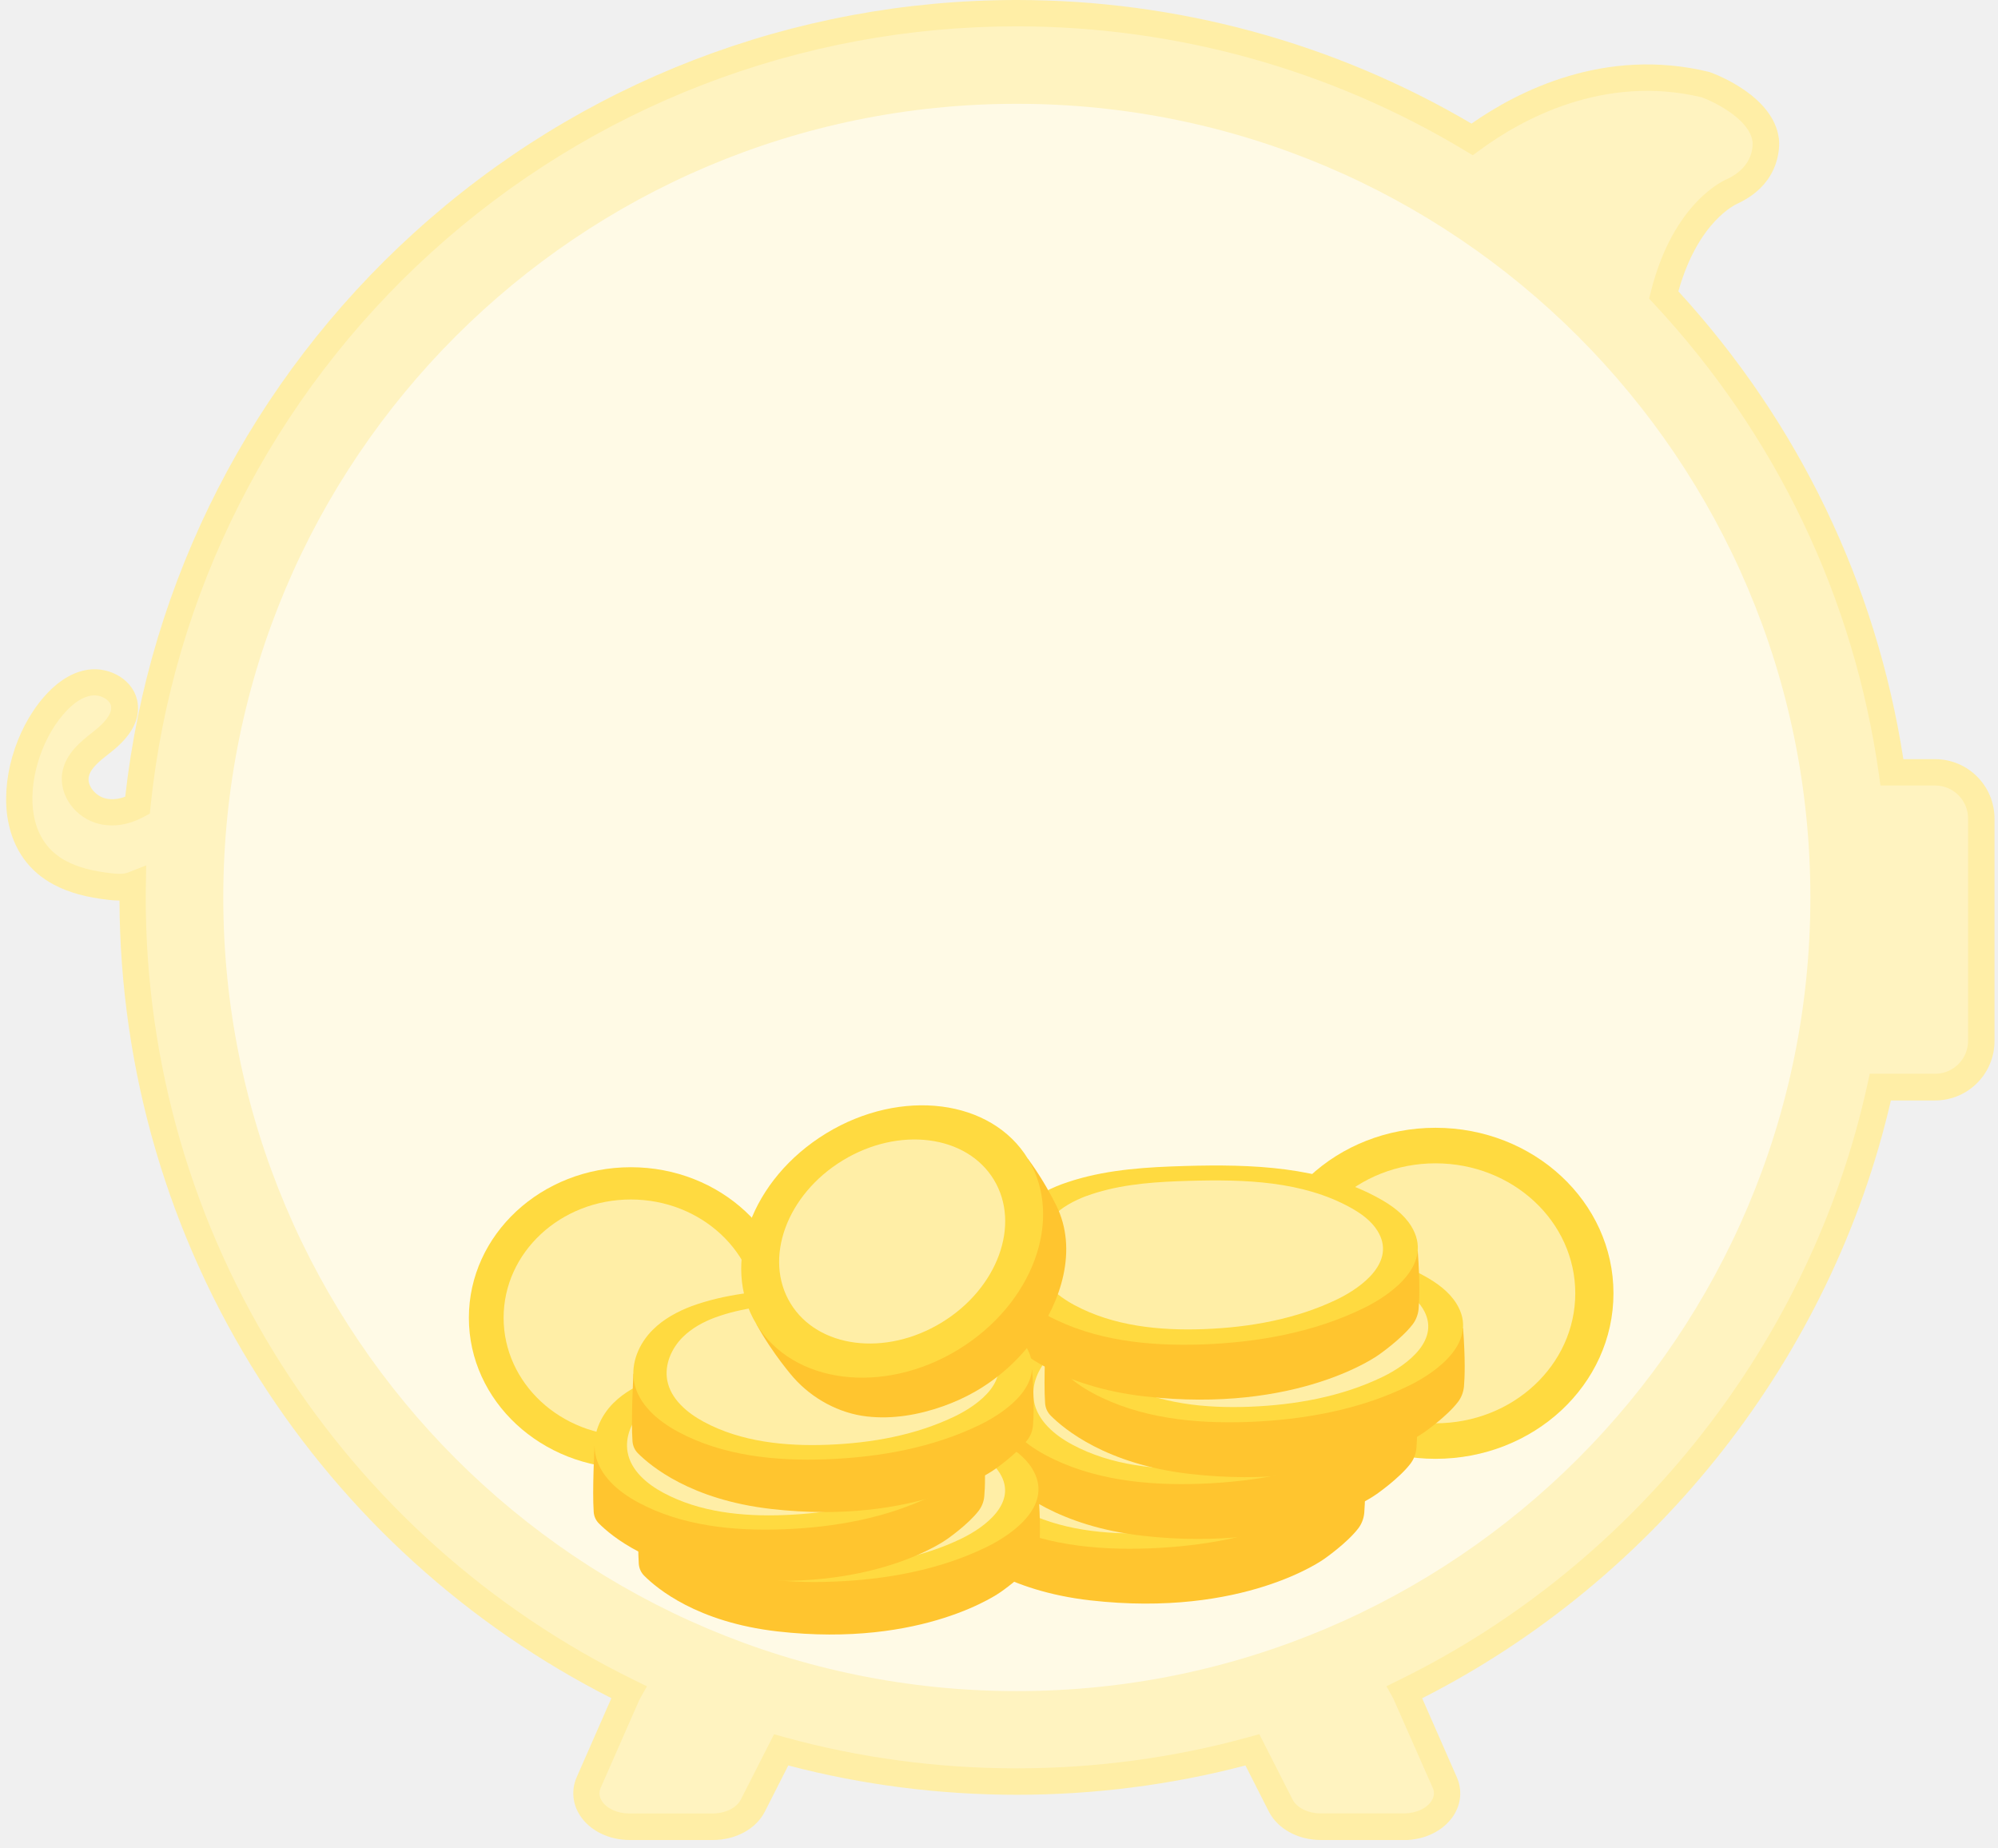
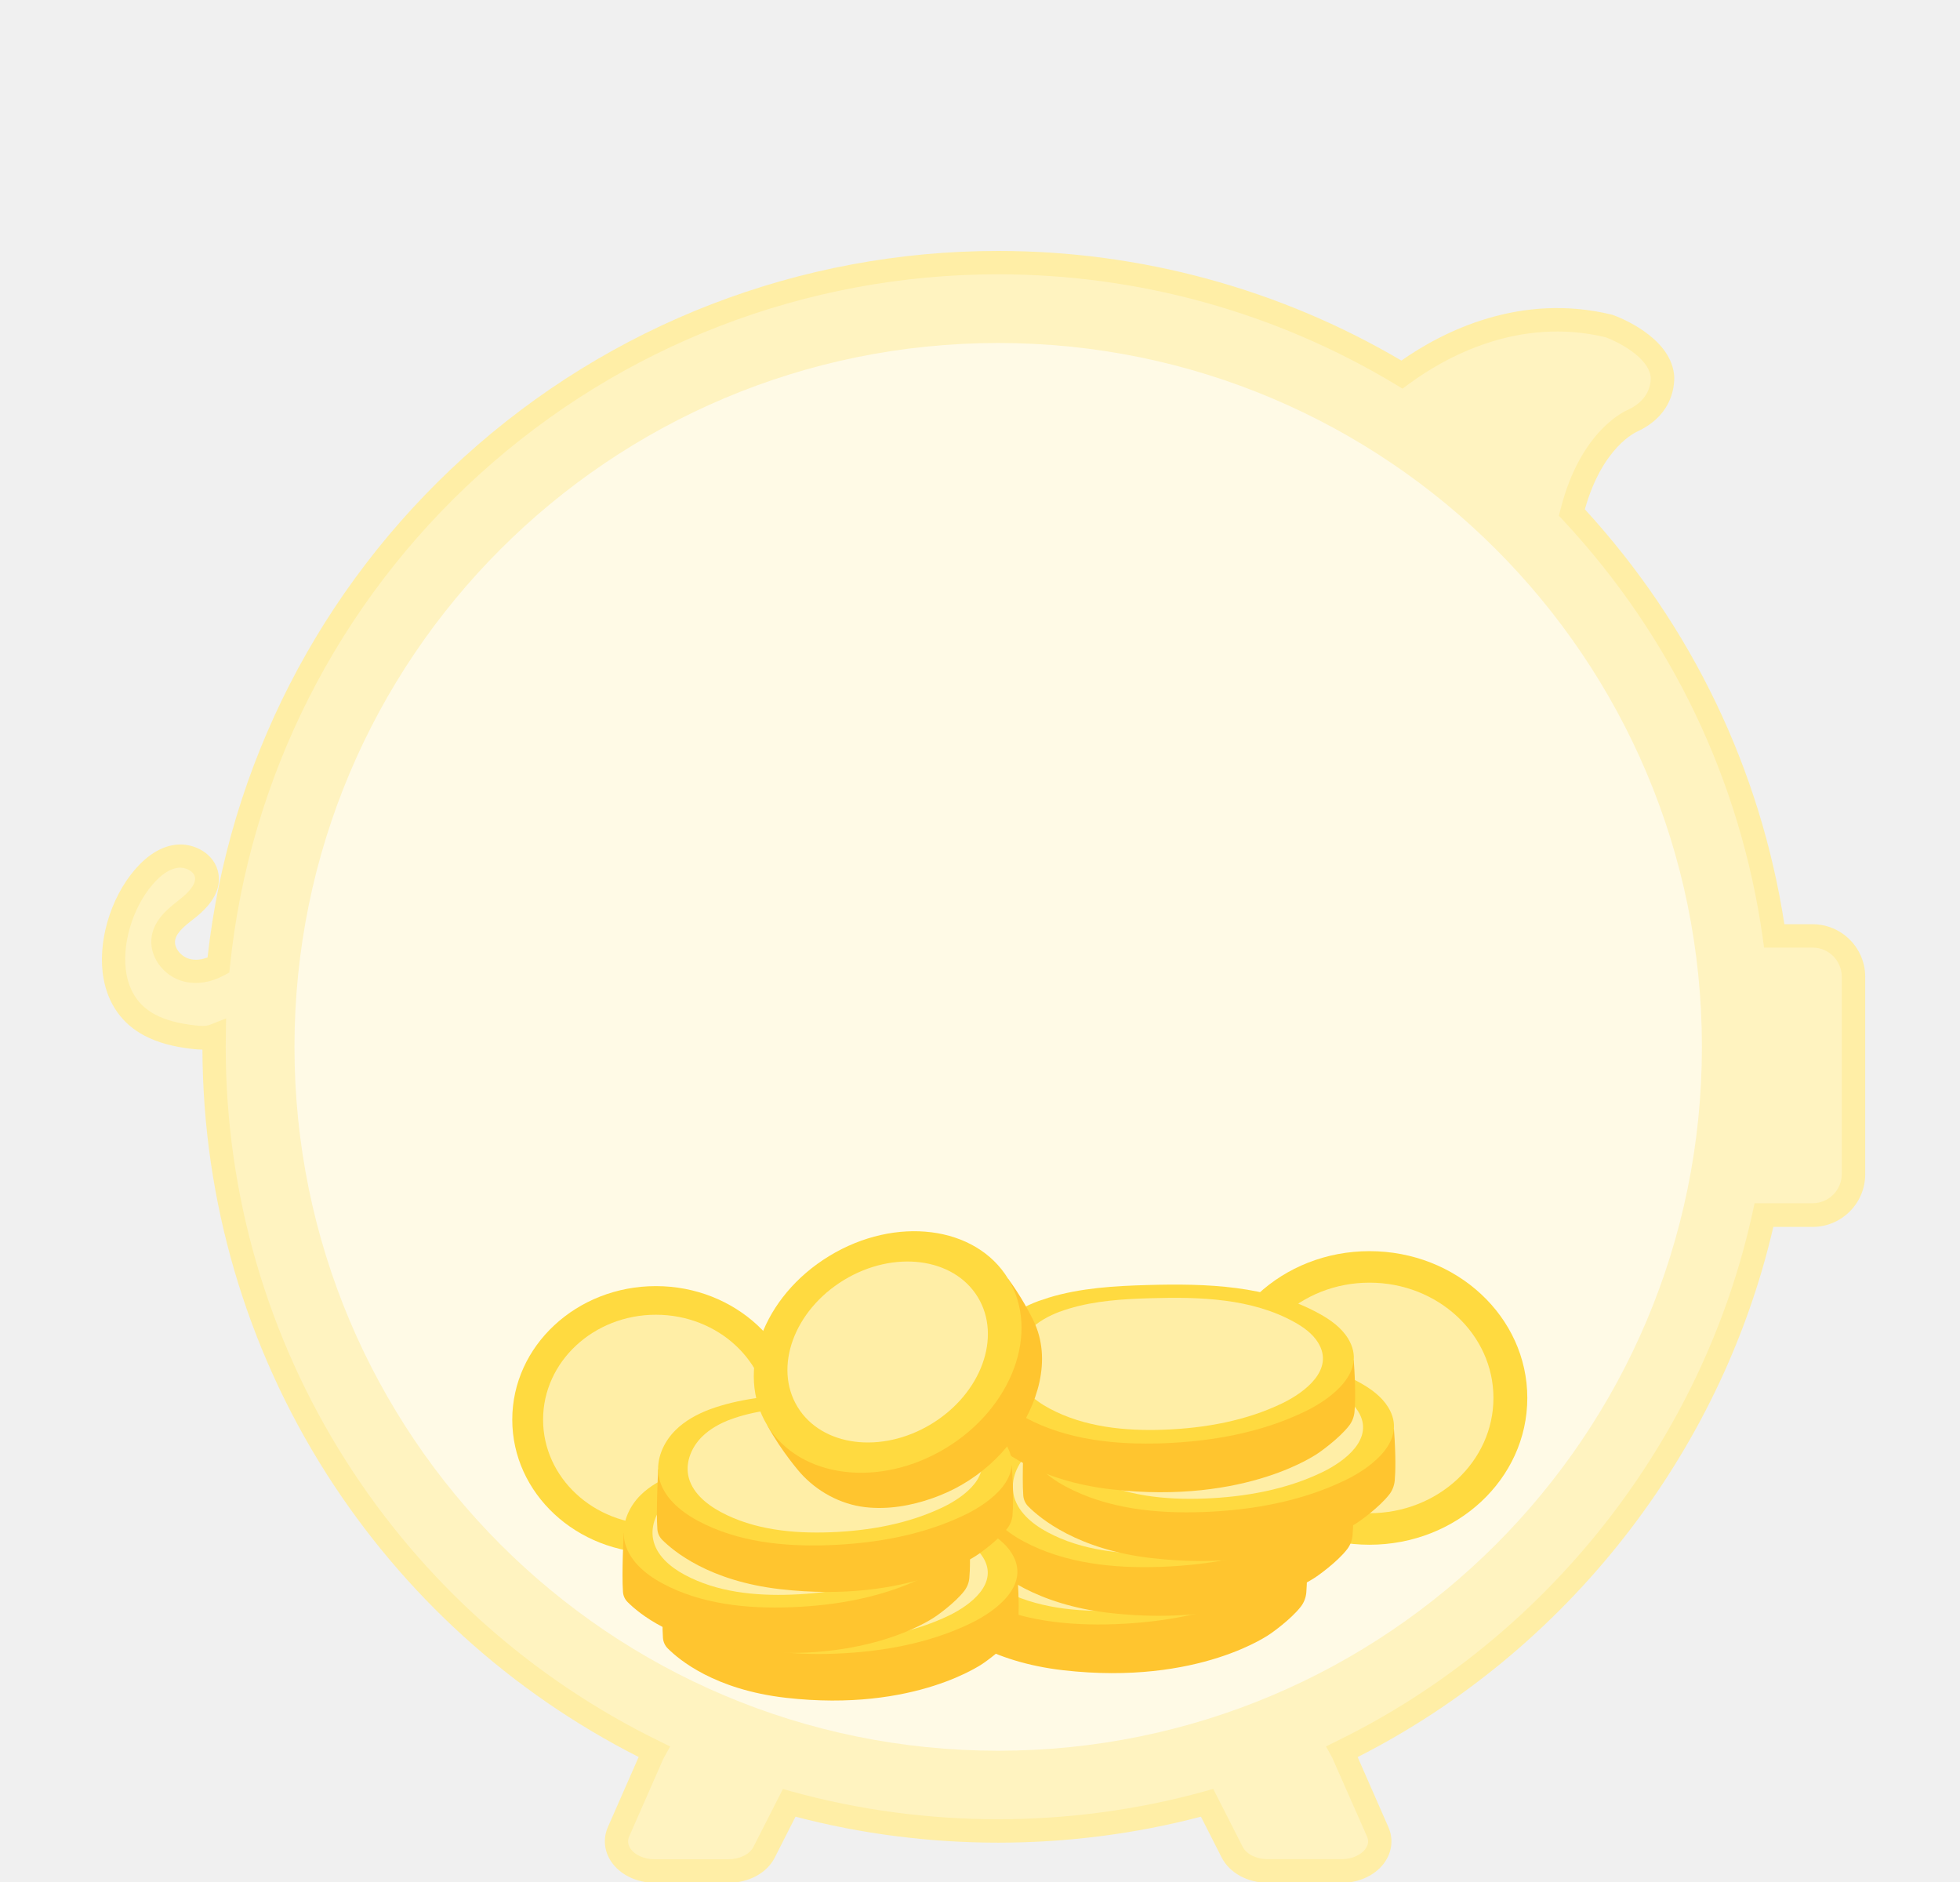
- <svg xmlns="http://www.w3.org/2000/svg" width="100%" height="100%" viewBox="0 0 226 209" fill="none">
-   <g clip-path="url(#clip0_113_24988)">
-     <path d="M218.906 87.35H214.026C211.096 66.63 201.806 47.96 188.206 33.35C190.616 23.75 195.976 21.63 195.976 21.63C200.246 19.62 199.746 15.86 199.746 15.86C199.246 11.84 192.966 9.58 192.966 9.58C181.366 6.76 171.746 11.93 166.536 15.77C151.476 6.71 133.856 1.5 115.016 1.5C63.306 1.5 20.756 40.76 15.556 91.1C14.346 91.74 12.966 92.06 11.636 91.76C9.786 91.34 8.216 89.49 8.556 87.62C8.846 85.97 10.356 84.87 11.676 83.83C12.996 82.79 14.336 81.35 14.086 79.69C13.826 78.02 11.926 76.99 10.246 77.21C8.566 77.43 7.166 78.57 6.056 79.84C1.726 84.84 -0.154 95.04 6.786 98.72C8.546 99.65 10.536 100.07 12.516 100.29C13.356 100.38 14.246 100.42 15.026 100.11C15.026 100.57 15.006 101.04 15.006 101.5C15.006 140.98 37.886 175.12 71.116 191.37C71.066 191.46 71.006 191.54 70.976 191.63L66.596 201.6C65.516 204.05 67.866 206.6 71.206 206.6H80.636C82.636 206.6 84.426 205.65 85.166 204.21L88.376 197.91C96.856 200.25 105.796 201.5 115.016 201.5C124.236 201.5 133.176 200.24 141.656 197.91L144.866 204.21C145.596 205.65 147.396 206.6 149.396 206.6H158.826C162.166 206.6 164.516 204.05 163.436 201.6L159.056 191.63C159.016 191.54 158.956 191.46 158.916 191.37C185.946 178.15 206.126 153.09 212.716 122.95H218.916C221.786 122.95 224.136 120.6 224.136 117.73V92.57C224.136 89.7 221.786 87.35 218.916 87.35H218.906Z" fill="#FFF3C0" />
-     <path d="M158.825 208.1H149.395C146.825 208.1 144.525 206.84 143.525 204.89L140.875 199.67C124.045 204.09 105.985 204.09 89.165 199.67L86.515 204.89C85.525 206.84 83.225 208.1 80.645 208.1H71.215C68.865 208.1 66.725 207.04 65.615 205.34C64.745 204.01 64.605 202.42 65.235 200.99L69.155 192.06C52.905 183.82 39.165 171.36 29.345 155.95C19.055 139.79 13.585 121.09 13.515 101.85C13.115 101.85 12.725 101.82 12.355 101.78C9.775 101.5 7.785 100.95 6.085 100.05C3.305 98.58 1.515 96.09 0.915 92.85C0.065 88.33 1.715 82.58 4.925 78.87C6.525 77.02 8.255 75.96 10.055 75.73C12.395 75.42 15.165 76.86 15.565 79.47C15.855 81.37 14.865 83.23 12.605 85.02L12.375 85.2C11.305 86.04 10.205 86.9 10.035 87.9C9.865 88.88 10.805 90.05 11.975 90.31C12.765 90.49 13.535 90.34 14.165 90.1C16.905 65.6 28.495 42.97 46.845 26.32C65.535 9.34 89.745 0 115.015 0C133.145 0 150.905 4.83 166.445 13.98C171.705 10.3 181.545 5.27 193.305 8.13L193.455 8.18C194.185 8.44 200.615 10.89 201.215 15.68C201.245 15.87 201.805 20.55 196.595 23C196.345 23.11 192.085 24.99 189.845 32.95C203.455 47.8 212.235 66.05 215.295 85.86H218.885C222.595 85.86 225.605 88.87 225.605 92.58V117.74C225.605 121.45 222.595 124.46 218.885 124.46H213.885C207.175 153.45 187.475 178.56 160.865 192.07L164.785 201C165.415 202.43 165.275 204.02 164.405 205.35C163.295 207.05 161.145 208.11 158.805 208.11L158.825 208.1ZM142.445 196.13L146.205 203.52C146.685 204.46 147.965 205.09 149.395 205.09H158.825C160.145 205.09 161.365 204.54 161.915 203.69C162.235 203.2 162.285 202.7 162.055 202.19L157.595 192.09L156.825 190.71L158.245 190.01C185.065 176.89 204.875 151.69 211.235 122.62L211.495 121.44H218.895C220.945 121.44 222.615 119.77 222.615 117.72V92.56C222.615 90.51 220.945 88.84 218.895 88.84H212.705L212.525 87.55C209.695 67.58 200.905 49.19 187.095 34.37L186.535 33.77L186.735 32.98C189.305 22.75 195.155 20.33 195.405 20.23C198.435 18.8 198.265 16.31 198.235 16.03C197.925 13.54 194.065 11.59 192.505 11.01C181.325 8.33 171.985 13.59 167.395 16.97L166.585 17.56L165.725 17.04C150.455 7.84 132.915 2.98 114.995 2.98C90.475 2.98 66.975 12.05 48.825 28.51C30.805 44.86 19.515 67.14 17.025 91.23L16.945 92.02L16.235 92.4C14.585 93.28 12.875 93.56 11.285 93.2C8.535 92.58 6.595 89.9 7.055 87.33C7.435 85.21 9.135 83.87 10.495 82.8L10.715 82.62C11.635 81.89 12.715 80.82 12.565 79.88C12.455 79.14 11.375 78.54 10.405 78.66C9.355 78.79 8.265 79.51 7.165 80.79C4.555 83.81 3.155 88.63 3.835 92.26C4.275 94.6 5.495 96.32 7.465 97.37C8.815 98.09 10.465 98.53 12.655 98.77C13.265 98.84 13.965 98.88 14.455 98.69L16.535 97.87L16.495 100.49C16.495 100.82 16.485 101.15 16.485 101.49C16.485 120.28 21.795 138.56 31.845 154.33C41.625 169.69 55.425 182.03 71.755 190.02L73.175 190.72L72.325 192.24L67.945 202.2C67.725 202.71 67.775 203.21 68.085 203.7C68.635 204.55 69.855 205.1 71.175 205.1H80.605C82.035 205.1 83.315 204.47 83.795 203.53L87.555 196.14L88.735 196.47C105.775 201.17 124.175 201.17 141.225 196.47L142.405 196.14L142.445 196.13Z" fill="#FFEEA6" />
-     <path d="M115.016 191.26C164.589 191.26 204.776 151.073 204.776 101.5C204.776 51.927 164.589 11.74 115.016 11.74C65.443 11.74 25.256 51.927 25.256 101.5C25.256 151.073 65.443 191.26 115.016 191.26Z" fill="#FFFAE6" />
-     <path d="M162.374 164.99C173.492 164.99 182.504 156.609 182.504 146.27C182.504 135.931 173.492 127.55 162.374 127.55C151.257 127.55 142.244 135.931 142.244 146.27C142.244 156.609 151.257 164.99 162.374 164.99Z" fill="#FFDA40" />
-     <path d="M162.374 160.97C171.106 160.97 178.184 154.388 178.184 146.27C178.184 138.151 171.106 131.57 162.374 131.57C153.643 131.57 146.564 138.151 146.564 146.27C146.564 154.388 153.643 160.97 162.374 160.97Z" fill="#FFEEA6" />
-     <path d="M71.355 166.07C81.473 166.07 89.675 158.445 89.675 149.04C89.675 139.634 81.473 132.01 71.355 132.01C61.237 132.01 53.035 139.634 53.035 149.04C53.035 158.445 61.237 166.07 71.355 166.07Z" fill="#FFDA40" />
-     <path d="M71.355 162.42C79.302 162.42 85.745 156.429 85.745 149.04C85.745 141.65 79.302 135.66 71.355 135.66C63.407 135.66 56.965 141.65 56.965 149.04C56.965 156.429 63.407 162.42 71.355 162.42Z" fill="#FFEEA6" />
-     <path d="M154.216 164.52C154.476 168.04 154.406 170.08 154.316 171.1C154.256 171.74 154.026 172.35 153.636 172.86C152.346 174.54 149.786 176.31 149.786 176.31C149.786 176.31 140.686 182.97 123.346 181C113.826 179.92 109.066 175.9 107.576 174.41C107.196 174.03 106.976 173.54 106.936 173.01C106.746 170.5 107.036 165.02 107.036 165.02L154.206 164.52H154.216Z" fill="#FFC52F" />
-     <path d="M113.985 156.99C112.265 157.63 110.635 158.52 109.355 159.8C107.735 161.41 106.735 163.73 107.145 165.96C107.635 168.61 109.935 170.57 112.345 171.86C117.645 174.71 123.905 175.34 129.945 175.12C136.185 174.88 142.465 173.76 148.055 171.04C151.435 169.4 156.045 165.93 153.485 161.75C152.635 160.37 151.255 159.38 149.815 158.59C143.285 154.97 135.415 154.73 127.925 154.94C123.685 155.06 119.395 155.31 115.335 156.54C114.885 156.68 114.435 156.83 113.985 156.99Z" fill="#FFDA40" />
-     <path d="M116.766 158.32C115.336 158.86 113.976 159.59 112.906 160.66C111.556 162 110.726 163.93 111.066 165.78C111.476 167.98 113.396 169.61 115.396 170.68C119.806 173.05 125.026 173.58 130.056 173.39C135.246 173.19 140.486 172.26 145.146 170C147.956 168.63 151.806 165.75 149.666 162.28C148.956 161.13 147.806 160.31 146.616 159.65C141.176 156.64 134.626 156.44 128.386 156.62C124.856 156.72 121.276 156.93 117.896 157.95C117.516 158.06 117.146 158.19 116.776 158.33L116.766 158.32Z" fill="#FFEEA6" />
-     <path d="M160.114 157.21C160.374 160.73 160.304 162.77 160.214 163.79C160.154 164.43 159.924 165.04 159.534 165.55C158.244 167.23 155.684 169 155.684 169C155.684 169 146.584 175.66 129.244 173.69C119.724 172.61 114.964 168.59 113.474 167.1C113.094 166.72 112.874 166.23 112.834 165.7C112.644 163.19 112.934 157.71 112.934 157.71L160.104 157.21H160.114Z" fill="#FFC52F" />
-     <path d="M119.873 149.68C118.153 150.32 116.523 151.21 115.243 152.49C113.623 154.1 112.623 156.42 113.033 158.65C113.523 161.3 115.823 163.26 118.233 164.55C123.533 167.4 129.793 168.03 135.833 167.81C142.073 167.57 148.353 166.45 153.943 163.73C157.323 162.09 161.933 158.62 159.373 154.44C158.523 153.06 157.143 152.07 155.703 151.28C149.173 147.66 141.303 147.42 133.813 147.63C129.573 147.75 125.283 148 121.223 149.23C120.773 149.37 120.323 149.52 119.873 149.68Z" fill="#FFDA40" />
-     <path d="M122.653 151.02C121.223 151.56 119.863 152.29 118.793 153.36C117.443 154.7 116.613 156.63 116.953 158.48C117.363 160.68 119.283 162.31 121.283 163.38C125.693 165.75 130.913 166.28 135.943 166.09C141.133 165.89 146.373 164.96 151.033 162.7C153.843 161.33 157.693 158.45 155.553 154.98C154.843 153.83 153.693 153.01 152.503 152.35C147.063 149.34 140.513 149.14 134.273 149.32C130.743 149.42 127.163 149.63 123.783 150.65C123.403 150.76 123.033 150.89 122.663 151.03L122.653 151.02Z" fill="#FFEEA6" />
-     <path d="M165.495 150.22C165.755 153.74 165.685 155.78 165.595 156.8C165.535 157.44 165.305 158.05 164.915 158.56C163.625 160.24 161.065 162.01 161.065 162.01C161.065 162.01 151.965 168.67 134.625 166.7C125.105 165.62 120.345 161.6 118.855 160.11C118.475 159.73 118.255 159.24 118.215 158.71C118.025 156.2 118.315 150.72 118.315 150.72L165.485 150.22H165.495Z" fill="#FFC52F" />
-     <path d="M125.254 142.69C123.534 143.33 121.904 144.22 120.624 145.5C119.004 147.11 118.004 149.43 118.414 151.66C118.904 154.31 121.204 156.27 123.614 157.56C128.914 160.41 135.174 161.04 141.214 160.82C147.454 160.58 153.734 159.46 159.324 156.74C162.704 155.1 167.314 151.63 164.754 147.45C163.904 146.07 162.524 145.08 161.084 144.29C154.554 140.67 146.684 140.43 139.194 140.64C134.954 140.76 130.664 141.01 126.604 142.24C126.154 142.38 125.704 142.53 125.254 142.69Z" fill="#FFDA40" />
-     <path d="M128.034 144.03C126.604 144.57 125.244 145.3 124.174 146.37C122.824 147.71 121.994 149.64 122.334 151.49C122.744 153.69 124.664 155.32 126.664 156.39C131.074 158.76 136.294 159.29 141.324 159.1C146.514 158.9 151.754 157.97 156.414 155.71C159.224 154.34 163.074 151.46 160.934 147.99C160.224 146.84 159.074 146.02 157.884 145.36C152.444 142.35 145.894 142.15 139.654 142.33C136.124 142.43 132.544 142.64 129.164 143.66C128.784 143.77 128.414 143.9 128.044 144.04L128.034 144.03Z" fill="#FFEEA6" />
-     <path d="M160.364 141.45C160.624 144.97 160.554 147.01 160.464 148.03C160.404 148.67 160.174 149.28 159.784 149.79C158.494 151.47 155.934 153.24 155.934 153.24C155.934 153.24 146.834 159.9 129.494 157.93C119.974 156.85 115.214 152.83 113.724 151.34C113.344 150.96 113.124 150.47 113.084 149.94C112.894 147.43 113.184 141.95 113.184 141.95L160.354 141.45H160.364Z" fill="#FFC52F" />
-     <path d="M120.133 133.92C118.413 134.56 116.783 135.45 115.503 136.73C113.883 138.34 112.883 140.66 113.293 142.89C113.783 145.54 116.083 147.5 118.493 148.79C123.793 151.64 130.053 152.27 136.093 152.05C142.333 151.81 148.613 150.69 154.203 147.97C157.583 146.33 162.193 142.86 159.633 138.68C158.783 137.3 157.403 136.31 155.963 135.52C149.433 131.9 141.563 131.66 134.073 131.87C129.833 131.99 125.543 132.24 121.483 133.47C121.033 133.61 120.583 133.76 120.133 133.92Z" fill="#FFDA40" />
-     <path d="M122.915 135.25C121.485 135.79 120.125 136.52 119.055 137.59C117.705 138.93 116.875 140.86 117.215 142.71C117.625 144.91 119.545 146.54 121.545 147.61C125.955 149.98 131.175 150.51 136.205 150.32C141.395 150.12 146.635 149.19 151.295 146.93C154.105 145.56 157.955 142.68 155.815 139.21C155.105 138.06 153.955 137.24 152.765 136.58C147.325 133.57 140.775 133.37 134.535 133.55C131.005 133.65 127.425 133.86 124.045 134.88C123.665 134.99 123.295 135.12 122.925 135.26L122.915 135.25Z" fill="#FFEEA6" />
-     <path d="M117.456 168.76C117.706 172.12 117.636 174.08 117.556 175.05C117.506 175.66 117.286 176.24 116.906 176.73C115.676 178.34 113.226 180.03 113.226 180.03C113.226 180.03 104.526 186.4 87.946 184.51C78.836 183.47 74.296 179.64 72.866 178.21C72.506 177.85 72.296 177.38 72.256 176.87C72.076 174.47 72.356 169.23 72.356 169.23L117.456 168.76Z" fill="#FFC52F" />
-     <path d="M78.985 161.55C77.345 162.17 75.785 163.01 74.555 164.24C73.005 165.78 72.055 168 72.445 170.13C72.915 172.66 75.115 174.53 77.415 175.77C82.485 178.5 88.465 179.1 94.245 178.88C100.205 178.65 106.215 177.58 111.565 174.98C114.795 173.41 119.205 170.09 116.755 166.1C115.945 164.78 114.625 163.83 113.255 163.08C107.015 159.62 99.485 159.39 92.325 159.59C88.265 159.71 84.165 159.95 80.285 161.12C79.855 161.25 79.425 161.39 78.995 161.55H78.985Z" fill="#FFDA40" />
-     <path d="M81.645 162.83C80.275 163.34 78.975 164.05 77.956 165.06C76.665 166.34 75.865 168.19 76.195 169.96C76.585 172.06 78.425 173.62 80.335 174.65C84.555 176.92 89.546 177.42 94.346 177.24C99.316 177.05 104.316 176.16 108.776 174C111.465 172.69 115.136 169.94 113.096 166.62C112.416 165.52 111.316 164.74 110.176 164.11C104.976 161.24 98.706 161.04 92.736 161.21C89.356 161.31 85.936 161.51 82.706 162.48C82.346 162.59 81.986 162.71 81.635 162.84L81.645 162.83Z" fill="#FFEEA6" />
-     <path d="M111.245 163.08C111.495 166.36 111.425 168.27 111.335 169.22C111.285 169.82 111.065 170.38 110.705 170.86C109.505 172.43 107.115 174.08 107.115 174.08C107.115 174.08 98.635 180.3 82.455 178.45C73.575 177.44 69.145 173.7 67.745 172.3C67.395 171.95 67.185 171.49 67.155 170.99C66.985 168.65 67.245 163.54 67.245 163.54L111.245 163.08Z" fill="#FFC52F" />
-     <path d="M73.715 156.05C72.115 156.65 70.595 157.48 69.395 158.67C67.885 160.17 66.955 162.34 67.335 164.42C67.795 166.89 69.945 168.72 72.185 169.92C77.125 172.58 82.965 173.17 88.595 172.96C94.415 172.74 100.275 171.69 105.485 169.15C108.635 167.62 112.935 164.38 110.545 160.48C109.755 159.19 108.465 158.27 107.125 157.53C101.035 154.16 93.695 153.93 86.705 154.13C82.745 154.24 78.745 154.48 74.965 155.62C74.545 155.75 74.125 155.89 73.705 156.04L73.715 156.05Z" fill="#FFDA40" />
-     <path d="M76.304 157.3C74.964 157.8 73.704 158.49 72.704 159.48C71.444 160.73 70.674 162.53 70.994 164.26C71.374 166.31 73.164 167.83 75.034 168.83C79.154 171.04 84.014 171.53 88.704 171.35C93.554 171.17 98.434 170.3 102.774 168.19C105.404 166.92 108.984 164.23 106.994 160.99C106.334 159.92 105.264 159.15 104.144 158.54C99.074 155.74 92.964 155.55 87.134 155.71C83.834 155.8 80.504 156 77.354 156.95C77.004 157.06 76.654 157.17 76.304 157.3Z" fill="#FFEEA6" />
-     <path d="M116.745 154.91C116.995 158.27 116.925 160.23 116.845 161.2C116.795 161.81 116.575 162.39 116.195 162.88C114.965 164.49 112.515 166.18 112.515 166.18C112.515 166.18 103.815 172.55 87.235 170.66C78.125 169.62 73.585 165.79 72.155 164.36C71.795 164 71.585 163.53 71.545 163.02C71.365 160.62 71.645 155.38 71.645 155.38L116.745 154.91Z" fill="#FFC52F" />
-     <path d="M78.264 147.71C76.624 148.33 75.064 149.17 73.834 150.4C72.284 151.94 71.334 154.16 71.724 156.29C72.194 158.82 74.394 160.69 76.694 161.93C81.764 164.66 87.744 165.26 93.524 165.04C99.484 164.81 105.494 163.74 110.844 161.14C114.074 159.57 118.484 156.25 116.034 152.26C115.224 150.94 113.904 149.99 112.534 149.24C106.294 145.78 98.764 145.55 91.604 145.75C87.544 145.87 83.444 146.11 79.564 147.28C79.134 147.41 78.704 147.55 78.274 147.71H78.264Z" fill="#FFDA40" />
-     <path d="M80.925 148.99C79.555 149.5 78.255 150.21 77.235 151.22C75.945 152.5 75.145 154.35 75.475 156.12C75.865 158.22 77.705 159.78 79.615 160.81C83.835 163.08 88.825 163.58 93.625 163.4C98.595 163.21 103.595 162.32 108.055 160.16C110.745 158.85 114.415 156.1 112.375 152.78C111.695 151.68 110.595 150.9 109.455 150.27C104.255 147.4 97.985 147.2 92.015 147.37C88.635 147.47 85.215 147.67 81.985 148.64C81.625 148.75 81.265 148.87 80.915 149L80.925 148.99Z" fill="#FFEEA6" />
-     <path d="M85.555 149.75C87.425 153.17 89.775 155.82 89.775 155.82C91.895 158.2 94.905 159.84 98.065 160.2C100.955 160.53 103.895 160.02 106.625 159.06C107.895 158.61 109.135 158.06 110.315 157.38C112.885 155.9 115.145 153.9 116.895 151.51C120.005 147.25 121.965 141.35 119.475 136.33C118.565 134.5 117.495 132.72 116.285 131.08L85.565 149.76L85.555 149.75Z" fill="#FFC52F" />
-     <path d="M108.363 152.654C116.847 147.493 120.39 137.829 116.277 131.067C112.165 124.305 101.953 123.007 93.469 128.168C84.985 133.328 81.442 142.993 85.554 149.754C89.667 156.516 99.879 157.814 108.363 152.654Z" fill="#FFDA40" />
-     <path d="M106.496 149.587C112.847 145.723 115.497 138.484 112.415 133.416C109.332 128.348 101.685 127.372 95.334 131.235C88.983 135.098 86.333 142.338 89.415 147.405C92.498 152.473 100.145 153.45 106.496 149.587Z" fill="#FFEEA6" />
+ <svg xmlns="http://www.w3.org/2000/svg" width="250" height="240" viewBox="0 0 250 240" fill="none">
+   <g clip-path="url(#clip0_376_84357)">
+     <g clip-path="url(#clip1_376_84357)">
+       <path d="M231.21 119.35H226.33C223.4 98.63 214.11 79.96 200.51 65.35C202.92 55.75 208.28 53.63 208.28 53.63C212.55 51.62 212.05 47.86 212.05 47.86C211.55 43.84 205.27 41.58 205.27 41.58C193.67 38.76 184.05 43.93 178.84 47.77C163.78 38.71 146.16 33.5 127.32 33.5C75.61 33.5 33.06 72.76 27.86 123.1C26.65 123.74 25.27 124.06 23.94 123.76C22.09 123.34 20.52 121.49 20.86 119.62C21.15 117.97 22.66 116.87 23.98 115.83C25.3 114.79 26.64 113.35 26.39 111.69C26.13 110.02 24.23 108.99 22.55 109.21C20.87 109.43 19.47 110.57 18.36 111.84C14.03 116.84 12.15 127.04 19.09 130.72C20.85 131.65 22.84 132.07 24.82 132.29C25.66 132.38 26.55 132.42 27.33 132.11C27.33 132.57 27.31 133.04 27.31 133.5C27.31 172.98 50.19 207.12 83.42 223.37C83.37 223.46 83.31 223.54 83.28 223.63L78.9 233.6C77.82 236.05 80.17 238.6 83.51 238.6H92.94C94.94 238.6 96.73 237.65 97.47 236.21L100.68 229.91C109.16 232.25 118.1 233.5 127.32 233.5C136.54 233.5 145.48 232.24 153.96 229.91L157.17 236.21C157.9 237.65 159.7 238.6 161.7 238.6H171.13C174.47 238.6 176.82 236.05 175.74 233.6L171.36 223.63C171.32 223.54 171.26 223.46 171.22 223.37C198.25 210.15 218.43 185.09 225.02 154.95H231.22C234.09 154.95 236.44 152.6 236.44 149.73V124.57C236.44 121.7 234.09 119.35 231.22 119.35H231.21Z" fill="#FFF3C0" />
+       <path d="M171.13 240.1H161.7C159.13 240.1 156.83 238.84 155.83 236.89L153.18 231.67C136.35 236.09 118.29 236.09 101.47 231.67L98.82 236.89C97.83 238.84 95.53 240.1 92.95 240.1H83.52C81.17 240.1 79.03 239.04 77.92 237.34C77.05 236.01 76.91 234.42 77.54 232.99L81.46 224.06C65.21 215.82 51.47 203.36 41.65 187.95C31.36 171.79 25.89 153.09 25.82 133.85C25.42 133.85 25.03 133.82 24.66 133.78C22.08 133.5 20.09 132.95 18.39 132.05C15.61 130.58 13.82 128.09 13.22 124.85C12.37 120.33 14.02 114.58 17.23 110.87C18.83 109.02 20.56 107.96 22.36 107.73C24.7 107.42 27.47 108.86 27.87 111.47C28.16 113.37 27.17 115.23 24.91 117.02L24.68 117.2C23.61 118.04 22.51 118.9 22.34 119.9C22.17 120.88 23.11 122.05 24.28 122.31C25.07 122.49 25.84 122.34 26.47 122.1C29.21 97.6 40.8 74.97 59.15 58.32C77.84 41.34 102.05 32 127.32 32C145.45 32 163.21 36.83 178.75 45.98C184.01 42.3 193.85 37.27 205.61 40.13L205.76 40.18C206.49 40.44 212.92 42.89 213.52 47.68C213.55 47.87 214.11 52.55 208.9 55C208.65 55.11 204.39 56.99 202.15 64.95C215.76 79.8 224.54 98.05 227.6 117.86H231.19C234.9 117.86 237.91 120.87 237.91 124.58V149.74C237.91 153.45 234.9 156.46 231.19 156.46H226.19C219.48 185.45 199.78 210.56 173.17 224.07L177.09 233C177.72 234.43 177.58 236.02 176.71 237.35C175.6 239.05 173.45 240.11 171.11 240.11L171.13 240.1ZM154.75 228.13L158.51 235.52C158.99 236.46 160.27 237.09 161.7 237.09H171.13C172.45 237.09 173.67 236.54 174.22 235.69C174.54 235.2 174.59 234.7 174.36 234.19L169.9 224.09L169.13 222.71L170.55 222.01C197.37 208.89 217.18 183.69 223.54 154.62L223.8 153.44H231.2C233.25 153.44 234.92 151.77 234.92 149.72V124.56C234.92 122.51 233.25 120.84 231.2 120.84H225.01L224.83 119.55C222 99.58 213.21 81.19 199.4 66.37L198.84 65.77L199.04 64.98C201.61 54.75 207.46 52.33 207.71 52.23C210.74 50.8 210.57 48.31 210.54 48.03C210.23 45.54 206.37 43.59 204.81 43.01C193.63 40.33 184.29 45.59 179.7 48.97L178.89 49.56L178.03 49.04C162.76 39.84 145.22 34.98 127.3 34.98C102.78 34.98 79.28 44.05 61.13 60.51C43.11 76.86 31.82 99.14 29.33 123.23L29.25 124.02L28.54 124.4C26.89 125.28 25.18 125.56 23.59 125.2C20.84 124.58 18.9 121.9 19.36 119.33C19.74 117.21 21.44 115.87 22.8 114.8L23.02 114.62C23.94 113.89 25.02 112.82 24.87 111.88C24.76 111.14 23.68 110.54 22.71 110.66C21.66 110.79 20.57 111.51 19.47 112.79C16.86 115.81 15.46 120.63 16.14 124.26C16.58 126.6 17.8 128.32 19.77 129.37C21.12 130.09 22.77 130.53 24.96 130.77C25.57 130.84 26.27 130.88 26.76 130.69L28.84 129.87L28.8 132.49C28.8 132.82 28.79 133.15 28.79 133.49C28.79 152.28 34.1 170.56 44.15 186.33C53.93 201.69 67.73 214.03 84.06 222.02L85.48 222.72L84.63 224.24L80.25 234.2C80.03 234.71 80.08 235.21 80.39 235.7C80.94 236.55 82.16 237.1 83.48 237.1H92.91C94.34 237.1 95.62 236.47 96.1 235.53L99.86 228.14L101.04 228.47C118.08 233.17 136.48 233.17 153.53 228.47L154.71 228.14L154.75 228.13Z" fill="#FFEEA6" />
+       <path d="M127.32 223.26C176.893 223.26 217.08 183.073 217.08 133.5C217.08 83.927 176.893 43.74 127.32 43.74C77.747 43.74 37.56 83.927 37.56 133.5C37.56 183.073 77.747 223.26 127.32 223.26Z" fill="#FFFAE6" />
+       <path d="M174.68 196.991C185.798 196.991 194.81 188.61 194.81 178.271C194.81 167.932 185.798 159.551 174.68 159.551C163.563 159.551 154.55 167.932 154.55 178.271C154.55 188.61 163.563 196.991 174.68 196.991Z" fill="#FFDA40" />
+       <path d="M174.68 192.97C183.412 192.97 190.49 186.389 190.49 178.27C190.49 170.152 183.412 163.57 174.68 163.57C165.948 163.57 158.87 170.152 158.87 178.27C158.87 186.389 165.948 192.97 174.68 192.97Z" fill="#FFEEA6" />
+       <path d="M83.66 198.07C93.778 198.07 101.98 190.445 101.98 181.04C101.98 171.634 93.778 164.01 83.66 164.01C73.543 164.01 65.34 171.634 65.34 181.04C65.34 190.445 73.543 198.07 83.66 198.07Z" fill="#FFDA40" />
+       <path d="M83.66 194.42C91.608 194.42 98.05 188.43 98.05 181.04C98.05 173.651 91.608 167.66 83.66 167.66C75.713 167.66 69.27 173.651 69.27 181.04C69.27 188.43 75.713 194.42 83.66 194.42Z" fill="#FFEEA6" />
+       <path d="M166.52 196.52C166.78 200.04 166.71 202.08 166.62 203.1C166.56 203.74 166.33 204.35 165.94 204.86C164.65 206.54 162.09 208.31 162.09 208.31C162.09 208.31 152.99 214.97 135.65 213C126.13 211.92 121.37 207.9 119.88 206.41C119.5 206.03 119.28 205.54 119.24 205.01C119.05 202.5 119.34 197.02 119.34 197.02L166.51 196.52H166.52Z" fill="#FFC52F" />
+       <path d="M126.29 188.989C124.57 189.629 122.94 190.519 121.66 191.799C120.04 193.409 119.04 195.729 119.45 197.959C119.94 200.609 122.24 202.569 124.65 203.859C129.95 206.709 136.21 207.339 142.25 207.119C148.49 206.879 154.77 205.759 160.36 203.039C163.74 201.399 168.35 197.929 165.79 193.749C164.94 192.369 163.56 191.379 162.12 190.589C155.59 186.969 147.72 186.729 140.23 186.939C135.99 187.059 131.7 187.309 127.64 188.539C127.19 188.679 126.74 188.829 126.29 188.989V188.989Z" fill="#FFDA40" />
+       <path d="M129.07 190.32C127.64 190.86 126.28 191.59 125.21 192.66C123.86 194 123.03 195.93 123.37 197.78C123.78 199.98 125.7 201.61 127.7 202.68C132.11 205.05 137.33 205.58 142.36 205.39C147.55 205.19 152.79 204.26 157.45 202C160.26 200.63 164.11 197.75 161.97 194.28C161.26 193.13 160.11 192.31 158.92 191.65C153.48 188.64 146.93 188.44 140.69 188.62C137.16 188.72 133.58 188.93 130.2 189.95C129.82 190.06 129.45 190.19 129.08 190.33L129.07 190.32Z" fill="#FFEEA6" />
+       <path d="M172.42 189.211C172.68 192.731 172.61 194.771 172.52 195.791C172.46 196.431 172.23 197.041 171.84 197.551C170.55 199.231 167.99 201.001 167.99 201.001C167.99 201.001 158.89 207.661 141.55 205.691C132.03 204.611 127.27 200.591 125.78 199.101C125.4 198.721 125.18 198.231 125.14 197.701C124.95 195.191 125.24 189.711 125.24 189.711L172.41 189.211H172.42Z" fill="#FFC52F" />
+       <path d="M132.18 181.68C130.46 182.32 128.83 183.21 127.55 184.49C125.93 186.1 124.93 188.42 125.34 190.65C125.83 193.3 128.13 195.26 130.54 196.55C135.84 199.4 142.1 200.03 148.14 199.81C154.38 199.57 160.66 198.45 166.25 195.73C169.63 194.09 174.24 190.62 171.68 186.44C170.83 185.06 169.45 184.07 168.01 183.28C161.48 179.66 153.61 179.42 146.12 179.63C141.88 179.75 137.59 180 133.53 181.23C133.08 181.37 132.63 181.52 132.18 181.68V181.68Z" fill="#FFDA40" />
+       <path d="M134.96 183.021C133.53 183.561 132.17 184.291 131.1 185.361C129.75 186.701 128.92 188.631 129.26 190.481C129.67 192.681 131.59 194.311 133.59 195.381C138 197.751 143.22 198.281 148.25 198.091C153.44 197.891 158.68 196.961 163.34 194.701C166.15 193.331 170 190.451 167.86 186.981C167.15 185.831 166 185.011 164.81 184.351C159.37 181.341 152.82 181.141 146.58 181.321C143.05 181.421 139.47 181.631 136.09 182.651C135.71 182.761 135.34 182.891 134.97 183.031L134.96 183.021Z" fill="#FFEEA6" />
+       <path d="M177.8 182.221C178.06 185.741 177.99 187.781 177.9 188.801C177.84 189.441 177.61 190.051 177.22 190.561C175.93 192.241 173.37 194.011 173.37 194.011C173.37 194.011 164.27 200.671 146.93 198.701C137.41 197.621 132.65 193.601 131.16 192.111C130.78 191.731 130.56 191.241 130.52 190.711C130.33 188.201 130.62 182.721 130.62 182.721L177.79 182.221H177.8Z" fill="#FFC52F" />
+       <path d="M137.56 174.69C135.84 175.33 134.21 176.22 132.93 177.5C131.31 179.11 130.31 181.43 130.72 183.66C131.21 186.31 133.51 188.27 135.92 189.56C141.22 192.41 147.48 193.04 153.52 192.82C159.76 192.58 166.04 191.46 171.63 188.74C175.01 187.1 179.62 183.63 177.06 179.45C176.21 178.07 174.83 177.08 173.39 176.29C166.86 172.67 158.99 172.43 151.5 172.64C147.26 172.76 142.97 173.01 138.91 174.24C138.46 174.38 138.01 174.53 137.56 174.69V174.69Z" fill="#FFDA40" />
+       <path d="M140.34 176.03C138.91 176.57 137.55 177.3 136.48 178.37C135.13 179.71 134.3 181.64 134.64 183.49C135.05 185.69 136.97 187.32 138.97 188.39C143.38 190.76 148.6 191.29 153.63 191.1C158.82 190.9 164.06 189.97 168.72 187.71C171.53 186.34 175.38 183.46 173.24 179.99C172.53 178.84 171.38 178.02 170.19 177.36C164.75 174.35 158.2 174.15 151.96 174.33C148.43 174.43 144.85 174.64 141.47 175.66C141.09 175.77 140.72 175.9 140.35 176.04L140.34 176.03Z" fill="#FFEEA6" />
+       <path d="M172.67 173.451C172.93 176.971 172.86 179.011 172.77 180.031C172.71 180.671 172.48 181.281 172.09 181.791C170.8 183.471 168.24 185.241 168.24 185.241C168.24 185.241 159.14 191.901 141.8 189.931C132.28 188.851 127.52 184.831 126.03 183.341C125.65 182.961 125.43 182.471 125.39 181.941C125.2 179.431 125.49 173.951 125.49 173.951L172.66 173.451H172.67Z" fill="#FFC52F" />
+       <path d="M132.44 165.921C130.72 166.561 129.09 167.451 127.81 168.731C126.19 170.341 125.19 172.661 125.6 174.891C126.09 177.541 128.39 179.501 130.8 180.791C136.1 183.641 142.36 184.271 148.4 184.051C154.64 183.811 160.92 182.691 166.51 179.971C169.89 178.331 174.5 174.861 171.94 170.681C171.09 169.301 169.71 168.311 168.27 167.521C161.74 163.901 153.87 163.661 146.38 163.871C142.14 163.991 137.85 164.241 133.79 165.471C133.34 165.611 132.89 165.761 132.44 165.921V165.921Z" fill="#FFDA40" />
+       <path d="M135.22 167.251C133.79 167.791 132.43 168.521 131.36 169.591C130.01 170.931 129.18 172.861 129.52 174.711C129.93 176.911 131.85 178.541 133.85 179.611C138.26 181.981 143.48 182.511 148.51 182.321C153.7 182.121 158.94 181.191 163.6 178.931C166.41 177.561 170.26 174.681 168.12 171.211C167.41 170.061 166.26 169.241 165.07 168.581C159.63 165.571 153.08 165.371 146.84 165.551C143.31 165.651 139.73 165.861 136.35 166.881C135.97 166.991 135.6 167.121 135.23 167.261L135.22 167.251Z" fill="#FFEEA6" />
+       <path d="M129.76 200.76C130.01 204.12 129.94 206.08 129.86 207.05C129.81 207.66 129.59 208.24 129.21 208.73C127.98 210.34 125.53 212.03 125.53 212.03C125.53 212.03 116.83 218.4 100.25 216.51C91.14 215.47 86.6 211.64 85.17 210.21C84.81 209.85 84.6 209.38 84.56 208.87C84.38 206.47 84.66 201.23 84.66 201.23L129.76 200.76V200.76Z" fill="#FFC52F" />
+       <path d="M91.29 193.551C89.65 194.171 88.09 195.011 86.86 196.241C85.31 197.781 84.36 200.001 84.75 202.131C85.22 204.661 87.42 206.531 89.72 207.771C94.79 210.501 100.77 211.101 106.55 210.881C112.51 210.651 118.52 209.581 123.87 206.981C127.1 205.411 131.51 202.091 129.06 198.101C128.25 196.781 126.93 195.831 125.56 195.081C119.32 191.621 111.79 191.391 104.63 191.591C100.57 191.711 96.47 191.951 92.59 193.121C92.16 193.251 91.73 193.391 91.3 193.551H91.29Z" fill="#FFDA40" />
+       <path d="M93.95 194.83C92.58 195.34 91.28 196.05 90.26 197.06C88.97 198.34 88.17 200.19 88.5 201.96C88.89 204.06 90.73 205.62 92.64 206.65C96.86 208.92 101.85 209.42 106.65 209.24C111.62 209.05 116.62 208.16 121.08 206C123.77 204.69 127.44 201.94 125.4 198.62C124.72 197.52 123.62 196.74 122.48 196.11C117.28 193.24 111.01 193.04 105.04 193.21C101.66 193.31 98.24 193.51 95.01 194.48C94.65 194.59 94.29 194.71 93.94 194.84L93.95 194.83Z" fill="#FFEEA6" />
+       <path d="M123.55 195.08C123.8 198.36 123.73 200.27 123.64 201.22C123.59 201.82 123.37 202.38 123.01 202.86C121.81 204.43 119.42 206.08 119.42 206.08C119.42 206.08 110.94 212.3 94.76 210.45C85.88 209.44 81.45 205.7 80.05 204.3C79.7 203.95 79.49 203.49 79.46 202.99C79.29 200.65 79.55 195.54 79.55 195.54L123.55 195.08V195.08Z" fill="#FFC52F" />
+       <path d="M86.02 188.05C84.42 188.65 82.9 189.48 81.7 190.67C80.19 192.17 79.26 194.34 79.64 196.42C80.1 198.89 82.25 200.72 84.49 201.92C89.43 204.58 95.27 205.17 100.9 204.96C106.72 204.74 112.58 203.69 117.79 201.15C120.94 199.62 125.24 196.38 122.85 192.48C122.06 191.19 120.77 190.27 119.43 189.53C113.34 186.16 106 185.93 99.01 186.13C95.05 186.24 91.05 186.48 87.27 187.62C86.85 187.75 86.43 187.89 86.01 188.04L86.02 188.05Z" fill="#FFDA40" />
+       <path d="M88.61 189.301C87.27 189.801 86.01 190.491 85.01 191.481C83.75 192.731 82.98 194.531 83.3 196.261C83.68 198.311 85.47 199.831 87.34 200.831C91.46 203.041 96.32 203.531 101.01 203.351C105.86 203.171 110.74 202.301 115.08 200.191C117.71 198.921 121.29 196.231 119.3 192.991C118.64 191.921 117.57 191.151 116.45 190.541C111.38 187.741 105.27 187.551 99.44 187.711C96.14 187.801 92.81 188.001 89.66 188.951C89.31 189.061 88.96 189.171 88.61 189.301V189.301Z" fill="#FFEEA6" />
+       <path d="M129.05 186.91C129.3 190.27 129.23 192.23 129.15 193.2C129.1 193.81 128.88 194.39 128.5 194.88C127.27 196.49 124.82 198.18 124.82 198.18C124.82 198.18 116.12 204.55 99.54 202.66C90.43 201.62 85.89 197.79 84.46 196.36C84.1 196 83.89 195.53 83.85 195.02C83.67 192.62 83.95 187.38 83.95 187.38L129.05 186.91V186.91Z" fill="#FFC52F" />
+       <path d="M90.57 179.711C88.93 180.331 87.37 181.171 86.14 182.401C84.59 183.941 83.64 186.161 84.03 188.291C84.5 190.821 86.7 192.691 89 193.931C94.07 196.661 100.05 197.261 105.83 197.041C111.79 196.811 117.8 195.741 123.15 193.141C126.38 191.571 130.79 188.251 128.34 184.261C127.53 182.941 126.21 181.991 124.84 181.241C118.6 177.781 111.07 177.551 103.91 177.751C99.85 177.871 95.75 178.111 91.87 179.281C91.44 179.411 91.01 179.551 90.58 179.711H90.57Z" fill="#FFDA40" />
+       <path d="M93.23 180.99C91.86 181.5 90.56 182.21 89.54 183.22C88.25 184.5 87.45 186.35 87.78 188.12C88.17 190.22 90.01 191.78 91.92 192.81C96.14 195.08 101.13 195.58 105.93 195.4C110.9 195.21 115.9 194.32 120.36 192.16C123.05 190.85 126.72 188.1 124.68 184.78C124 183.68 122.9 182.9 121.76 182.27C116.56 179.4 110.29 179.2 104.32 179.37C100.94 179.47 97.52 179.67 94.29 180.64C93.93 180.75 93.57 180.87 93.22 181L93.23 180.99Z" fill="#FFEEA6" />
+       <path d="M97.86 181.75C99.73 185.17 102.08 187.82 102.08 187.82C104.2 190.2 107.21 191.84 110.37 192.2C113.26 192.53 116.2 192.02 118.93 191.06C120.2 190.61 121.44 190.06 122.62 189.38C125.19 187.9 127.45 185.9 129.2 183.51C132.31 179.25 134.27 173.35 131.78 168.33C130.87 166.5 129.8 164.72 128.59 163.08L97.87 181.76L97.86 181.75Z" fill="#FFC52F" />
+       <path d="M120.668 184.654C129.152 179.494 132.696 169.829 128.583 163.068C124.47 156.306 114.259 155.008 105.775 160.168C97.291 165.328 93.747 174.993 97.86 181.755C101.973 188.516 112.184 189.815 120.668 184.654Z" fill="#FFDA40" />
+       <path d="M118.803 181.588C125.154 177.724 127.804 170.485 124.721 165.417C121.639 160.349 113.992 159.373 107.64 163.236C101.289 167.099 98.639 174.339 101.722 179.406C104.804 184.474 112.452 185.451 118.803 181.588Z" fill="#FFEEA6" />
+     </g>
  </g>
  <defs>
-     <clipPath id="clip0_113_24988">
-       <rect width="224.92" height="208.1" fill="white" transform="translate(0.695312)" />
+     <clipPath id="clip0_376_84357">
+       <rect width="250" height="240" fill="white" />
+     </clipPath>
+     <clipPath id="clip1_376_84357">
+       <rect width="224.92" height="208.1" fill="white" transform="translate(13 32)" />
    </clipPath>
  </defs>
</svg>
